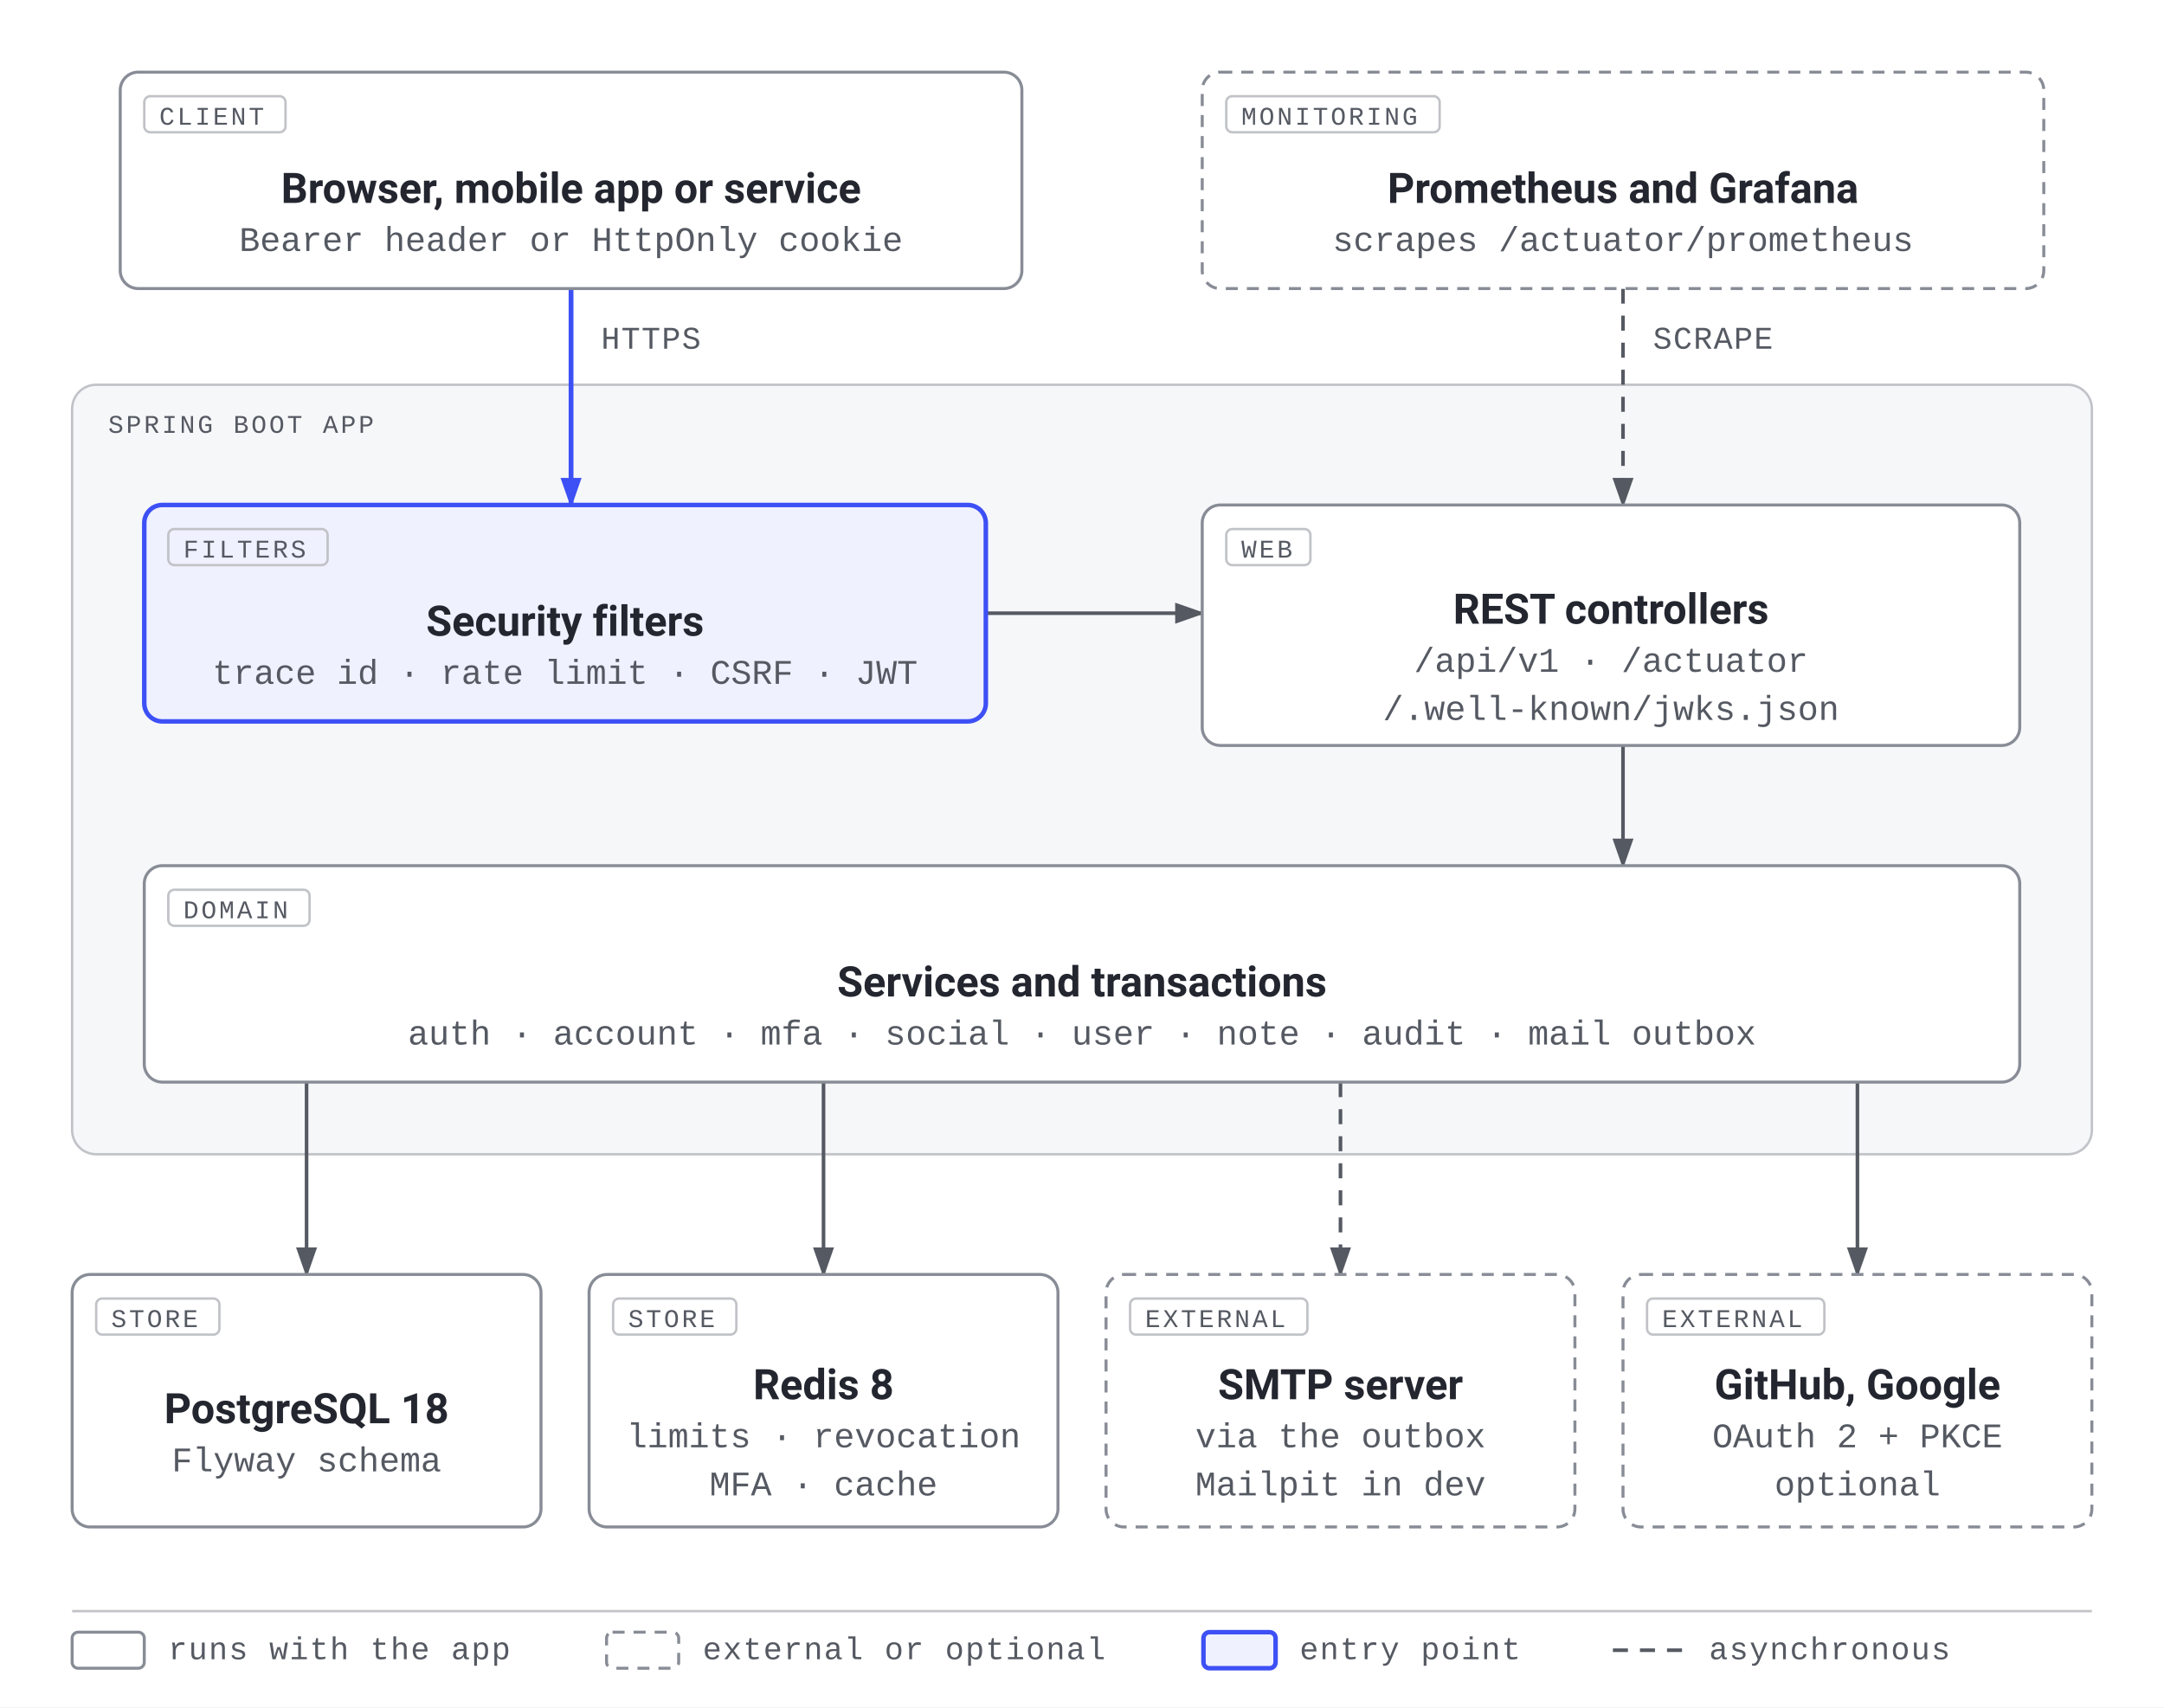
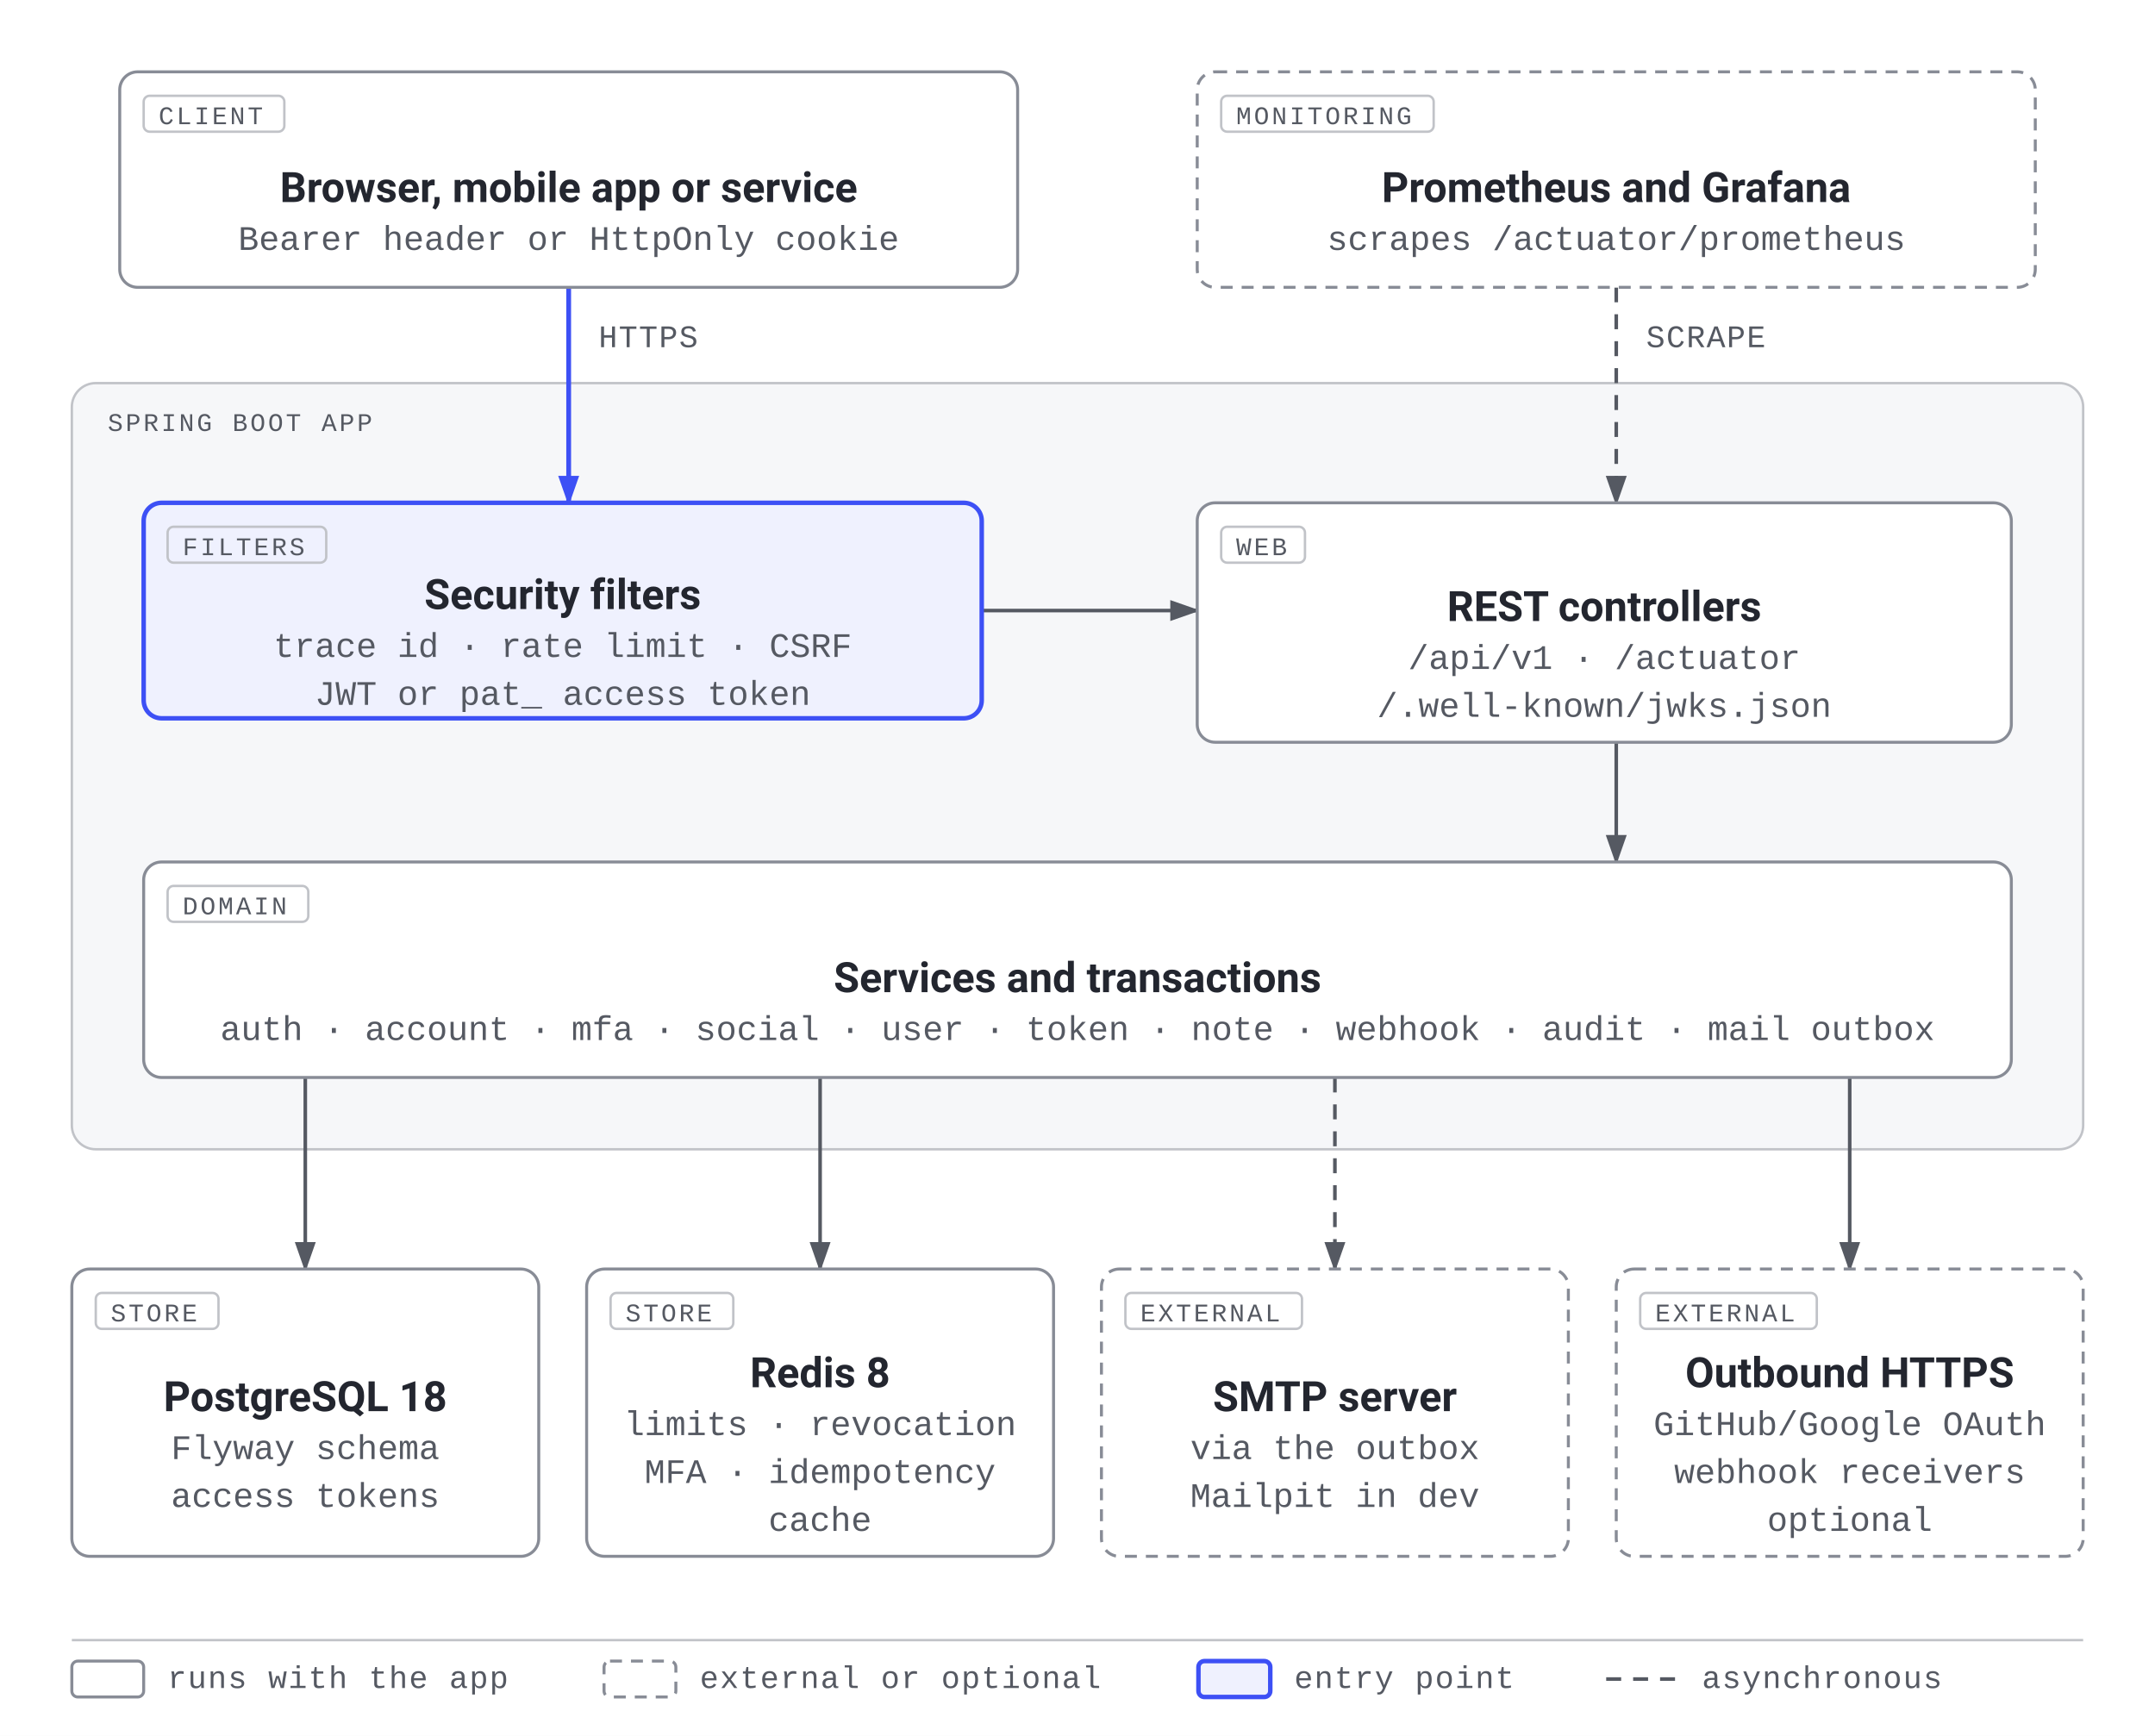
- <svg xmlns="http://www.w3.org/2000/svg" viewBox="0 0 720 568" width="720" height="568" role="img" aria-labelledby="architecture-title architecture-desc">
+ <svg xmlns="http://www.w3.org/2000/svg" viewBox="0 0 720 580" width="720" height="580" role="img" aria-labelledby="architecture-title architecture-desc">
  <defs>
    <style>
text{font-family:-apple-system, BlinkMacSystemFont, 'Segoe UI', Roboto, 'Helvetica Neue', Arial, 'Noto Sans', sans-serif} .mono{font-family:ui-monospace, SFMono-Regular, Menlo, Monaco, Consolas, 'Liberation Mono', 'Courier New', monospace}
.name{fill:#23262f;font-size:14px;font-weight:600}
.sub{fill:#555962;font-size:11.5px}
.lbl{fill:#555962;font-size:10.5px;letter-spacing:.04em}
.lbl-accent{fill:#3d50f5;font-size:10.5px;letter-spacing:.04em}
.tag{fill:#555962;font-size:8.5px;letter-spacing:.1em}
.note{fill:#555962;font-size:13px;font-style:italic}
.bg,.mask{fill:#ffffff} .mask-zone{fill:#f6f7f9}
.box{fill:#ffffff;stroke:#888c96;stroke-width:1}
.box-focal{fill:#eff1fe;stroke:#3d50f5;stroke-width:1.5}
.box-ext{fill:#ffffff;stroke:#888c96;stroke-width:1;stroke-dasharray:4 3}
.zone{fill:#f6f7f9;stroke:#c1c3c8;stroke-width:.8}
.frame{fill:none;stroke:#888c96;stroke-width:.8}
.chip{fill:none;stroke:#c1c3c8;stroke-width:.8}
.w{fill:none;stroke:#555962;stroke-width:1.2}
.w-accent{fill:none;stroke:#3d50f5;stroke-width:1.6}
.dash{stroke-dasharray:5 4}
.life{stroke:#c1c3c8;stroke-width:1;stroke-dasharray:3 3}
.sep{stroke:#c1c3c8;stroke-width:.8}
.m{fill:#555962} .m-accent{fill:#3d50f5} .m-open{fill:none;stroke:#555962;stroke-width:1.2}
.dot{fill:#23262f}
</style>
    <marker id="a" markerWidth="10" markerHeight="7" refX="9" refY="3.5" orient="auto" markerUnits="userSpaceOnUse">
      <polygon class="m" points="0 0, 10 3.5, 0 7" />
    </marker>
    <marker id="a-accent" markerWidth="10" markerHeight="7" refX="9" refY="3.5" orient="auto" markerUnits="userSpaceOnUse">
      <polygon class="m-accent" points="0 0, 10 3.5, 0 7" />
    </marker>
    <marker id="a-open" markerWidth="10" markerHeight="7" refX="9" refY="3.5" orient="auto" markerUnits="userSpaceOnUse">
      <polyline class="m-open" points="0 0, 10 3.5, 0 7" />
    </marker>
  </defs>
  <rect class="bg" width="100%" height="100%" />
  <rect class="zone" x="24" y="128" width="672" height="256" rx="8" />
  <path class="w-accent" d="M190,96 L190,168" marker-end="url(#a-accent)" />
  <path class="w dash" d="M540,96 L540,168" marker-end="url(#a)" />
  <path class="w" d="M328,204 L400,204" marker-end="url(#a)" />
  <path class="w" d="M540,248 L540,288" marker-end="url(#a)" />
  <path class="w" d="M102,360 L102,424" marker-end="url(#a)" />
  <path class="w" d="M274,360 L274,424" marker-end="url(#a)" />
  <path class="w dash" d="M446,360 L446,424" marker-end="url(#a)" />
  <path class="w" d="M618,360 L618,424" marker-end="url(#a)" />
-   <line class="sep" x1="24" y1="536" x2="696" y2="536" />
+   <line class="sep" x1="24" y1="548" x2="696" y2="548" />
  <rect class="mask-zone" x="33.0" y="137.2" width="97.8" height="9.4" rx="2" />
  <text class="tag mono" x="36" y="144" text-anchor="start">SPRING BOOT APP</text>
  <rect class="mask" x="197.0" y="107.6" width="40.6" height="11.6" rx="2" />
  <text class="lbl mono" x="200" y="116" text-anchor="start">HTTPS</text>
  <rect class="mask" x="547.0" y="107.6" width="47.6" height="11.6" rx="2" />
  <text class="lbl mono" x="550" y="116" text-anchor="start">SCRAPE</text>
-   <rect class="box" x="24" y="543" width="24" height="12" rx="2" />
-   <text class="lbl mono" x="56" y="552">runs with the app</text>
-   <rect class="box-ext" x="201.81" y="543" width="24" height="12" rx="2" />
-   <text class="lbl mono" x="233.81" y="552">external or optional</text>
-   <rect class="box-focal" x="400.41" y="543" width="24" height="12" rx="2" />
-   <text class="lbl mono" x="432.41" y="552">entry point</text>
-   <line class="w dash" x1="536.64" y1="549" x2="560.64" y2="549" />
-   <text class="lbl mono" x="568.64" y="552">asynchronous</text>
+   <rect class="box" x="24" y="555" width="24" height="12" rx="2" />
+   <text class="lbl mono" x="56" y="564">runs with the app</text>
+   <rect class="box-ext" x="201.81" y="555" width="24" height="12" rx="2" />
+   <text class="lbl mono" x="233.81" y="564">external or optional</text>
+   <rect class="box-focal" x="400.41" y="555" width="24" height="12" rx="2" />
+   <text class="lbl mono" x="432.41" y="564">entry point</text>
+   <line class="w dash" x1="536.64" y1="561" x2="560.64" y2="561" />
+   <text class="lbl mono" x="568.64" y="564">asynchronous</text>
  <rect class="mask" x="40" y="24" width="300" height="72" rx="6" />
  <rect class="box" x="40" y="24" width="300" height="72" rx="6" />
  <rect class="chip" x="48" y="32" width="47" height="12" rx="2" />
  <text class="tag mono" x="53" y="41.5">CLIENT</text>
  <text class="name" x="190.0" y="67.5" text-anchor="middle">Browser, mobile app or service</text>
  <text class="sub mono" x="190.0" y="83.5" text-anchor="middle">Bearer header or HttpOnly cookie</text>
  <rect class="mask" x="400" y="24" width="280" height="72" rx="6" />
  <rect class="box-ext" x="400" y="24" width="280" height="72" rx="6" />
  <rect class="chip" x="408" y="32" width="71" height="12" rx="2" />
  <text class="tag mono" x="413" y="41.5">MONITORING</text>
  <text class="name" x="540.0" y="67.5" text-anchor="middle">Prometheus and Grafana</text>
  <text class="sub mono" x="540.0" y="83.5" text-anchor="middle">scrapes /actuator/prometheus</text>
  <rect class="mask" x="48" y="168" width="280" height="72" rx="6" />
  <rect class="box-focal" x="48" y="168" width="280" height="72" rx="6" />
  <rect class="chip" x="56" y="176" width="53" height="12" rx="2" />
  <text class="tag mono" x="61" y="185.5">FILTERS</text>
-   <text class="name" x="188.0" y="211.5" text-anchor="middle">Security filters</text>
-   <text class="sub mono" x="188.0" y="227.5" text-anchor="middle">trace id · rate limit · CSRF · JWT</text>
+   <text class="name" x="188.0" y="203.5" text-anchor="middle">Security filters</text>
+   <text class="sub mono" x="188.0" y="219.5" text-anchor="middle">trace id · rate limit · CSRF</text>
+   <text class="sub mono" x="188.0" y="235.5" text-anchor="middle">JWT or pat_ access token</text>
  <rect class="mask" x="400" y="168" width="272" height="80" rx="6" />
  <rect class="box" x="400" y="168" width="272" height="80" rx="6" />
  <rect class="chip" x="408" y="176" width="28" height="12" rx="2" />
  <text class="tag mono" x="413" y="185.5">WEB</text>
  <text class="name" x="536.0" y="207.5" text-anchor="middle">REST controllers</text>
  <text class="sub mono" x="536.0" y="223.5" text-anchor="middle">/api/v1 · /actuator</text>
  <text class="sub mono" x="536.0" y="239.5" text-anchor="middle">/.well-known/jwks.json</text>
  <rect class="mask" x="48" y="288" width="624" height="72" rx="6" />
  <rect class="box" x="48" y="288" width="624" height="72" rx="6" />
  <rect class="chip" x="56" y="296" width="47" height="12" rx="2" />
  <text class="tag mono" x="61" y="305.5">DOMAIN</text>
  <text class="name" x="360.0" y="331.5" text-anchor="middle">Services and transactions</text>
-   <text class="sub mono" x="360.0" y="347.5" text-anchor="middle">auth · account · mfa · social · user · note · audit · mail outbox</text>
-   <rect class="mask" x="24" y="424" width="156" height="84" rx="6" />
-   <rect class="box" x="24" y="424" width="156" height="84" rx="6" />
+   <text class="sub mono" x="360.0" y="347.5" text-anchor="middle">auth · account · mfa · social · user · token · note · webhook · audit · mail outbox</text>
+   <rect class="mask" x="24" y="424" width="156" height="96" rx="6" />
+   <rect class="box" x="24" y="424" width="156" height="96" rx="6" />
  <rect class="chip" x="32" y="432" width="41" height="12" rx="2" />
  <text class="tag mono" x="37" y="441.5">STORE</text>
-   <text class="name" x="102.0" y="473.5" text-anchor="middle">PostgreSQL 18</text>
-   <text class="sub mono" x="102.0" y="489.5" text-anchor="middle">Flyway schema</text>
-   <rect class="mask" x="196" y="424" width="156" height="84" rx="6" />
-   <rect class="box" x="196" y="424" width="156" height="84" rx="6" />
+   <text class="name" x="102.0" y="471.5" text-anchor="middle">PostgreSQL 18</text>
+   <text class="sub mono" x="102.0" y="487.5" text-anchor="middle">Flyway schema</text>
+   <text class="sub mono" x="102.0" y="503.5" text-anchor="middle">access tokens</text>
+   <rect class="mask" x="196" y="424" width="156" height="96" rx="6" />
+   <rect class="box" x="196" y="424" width="156" height="96" rx="6" />
  <rect class="chip" x="204" y="432" width="41" height="12" rx="2" />
  <text class="tag mono" x="209" y="441.5">STORE</text>
-   <text class="name" x="274.0" y="465.5" text-anchor="middle">Redis 8</text>
-   <text class="sub mono" x="274.0" y="481.5" text-anchor="middle">limits · revocation</text>
-   <text class="sub mono" x="274.0" y="497.5" text-anchor="middle">MFA · cache</text>
-   <rect class="mask" x="368" y="424" width="156" height="84" rx="6" />
-   <rect class="box-ext" x="368" y="424" width="156" height="84" rx="6" />
+   <text class="name" x="274.0" y="463.5" text-anchor="middle">Redis 8</text>
+   <text class="sub mono" x="274.0" y="479.5" text-anchor="middle">limits · revocation</text>
+   <text class="sub mono" x="274.0" y="495.5" text-anchor="middle">MFA · idempotency</text>
+   <text class="sub mono" x="274.0" y="511.5" text-anchor="middle">cache</text>
+   <rect class="mask" x="368" y="424" width="156" height="96" rx="6" />
+   <rect class="box-ext" x="368" y="424" width="156" height="96" rx="6" />
  <rect class="chip" x="376" y="432" width="59" height="12" rx="2" />
  <text class="tag mono" x="381" y="441.5">EXTERNAL</text>
-   <text class="name" x="446.0" y="465.5" text-anchor="middle">SMTP server</text>
-   <text class="sub mono" x="446.0" y="481.5" text-anchor="middle">via the outbox</text>
-   <text class="sub mono" x="446.0" y="497.5" text-anchor="middle">Mailpit in dev</text>
-   <rect class="mask" x="540" y="424" width="156" height="84" rx="6" />
-   <rect class="box-ext" x="540" y="424" width="156" height="84" rx="6" />
+   <text class="name" x="446.0" y="471.5" text-anchor="middle">SMTP server</text>
+   <text class="sub mono" x="446.0" y="487.5" text-anchor="middle">via the outbox</text>
+   <text class="sub mono" x="446.0" y="503.5" text-anchor="middle">Mailpit in dev</text>
+   <rect class="mask" x="540" y="424" width="156" height="96" rx="6" />
+   <rect class="box-ext" x="540" y="424" width="156" height="96" rx="6" />
  <rect class="chip" x="548" y="432" width="59" height="12" rx="2" />
  <text class="tag mono" x="553" y="441.5">EXTERNAL</text>
-   <text class="name" x="618.0" y="465.5" text-anchor="middle">GitHub, Google</text>
-   <text class="sub mono" x="618.0" y="481.5" text-anchor="middle">OAuth 2 + PKCE</text>
-   <text class="sub mono" x="618.0" y="497.5" text-anchor="middle">optional</text>
+   <text class="name" x="618.0" y="463.5" text-anchor="middle">Outbound HTTPS</text>
+   <text class="sub mono" x="618.0" y="479.5" text-anchor="middle">GitHub/Google OAuth</text>
+   <text class="sub mono" x="618.0" y="495.5" text-anchor="middle">webhook receivers</text>
+   <text class="sub mono" x="618.0" y="511.5" text-anchor="middle">optional</text>
</svg>
